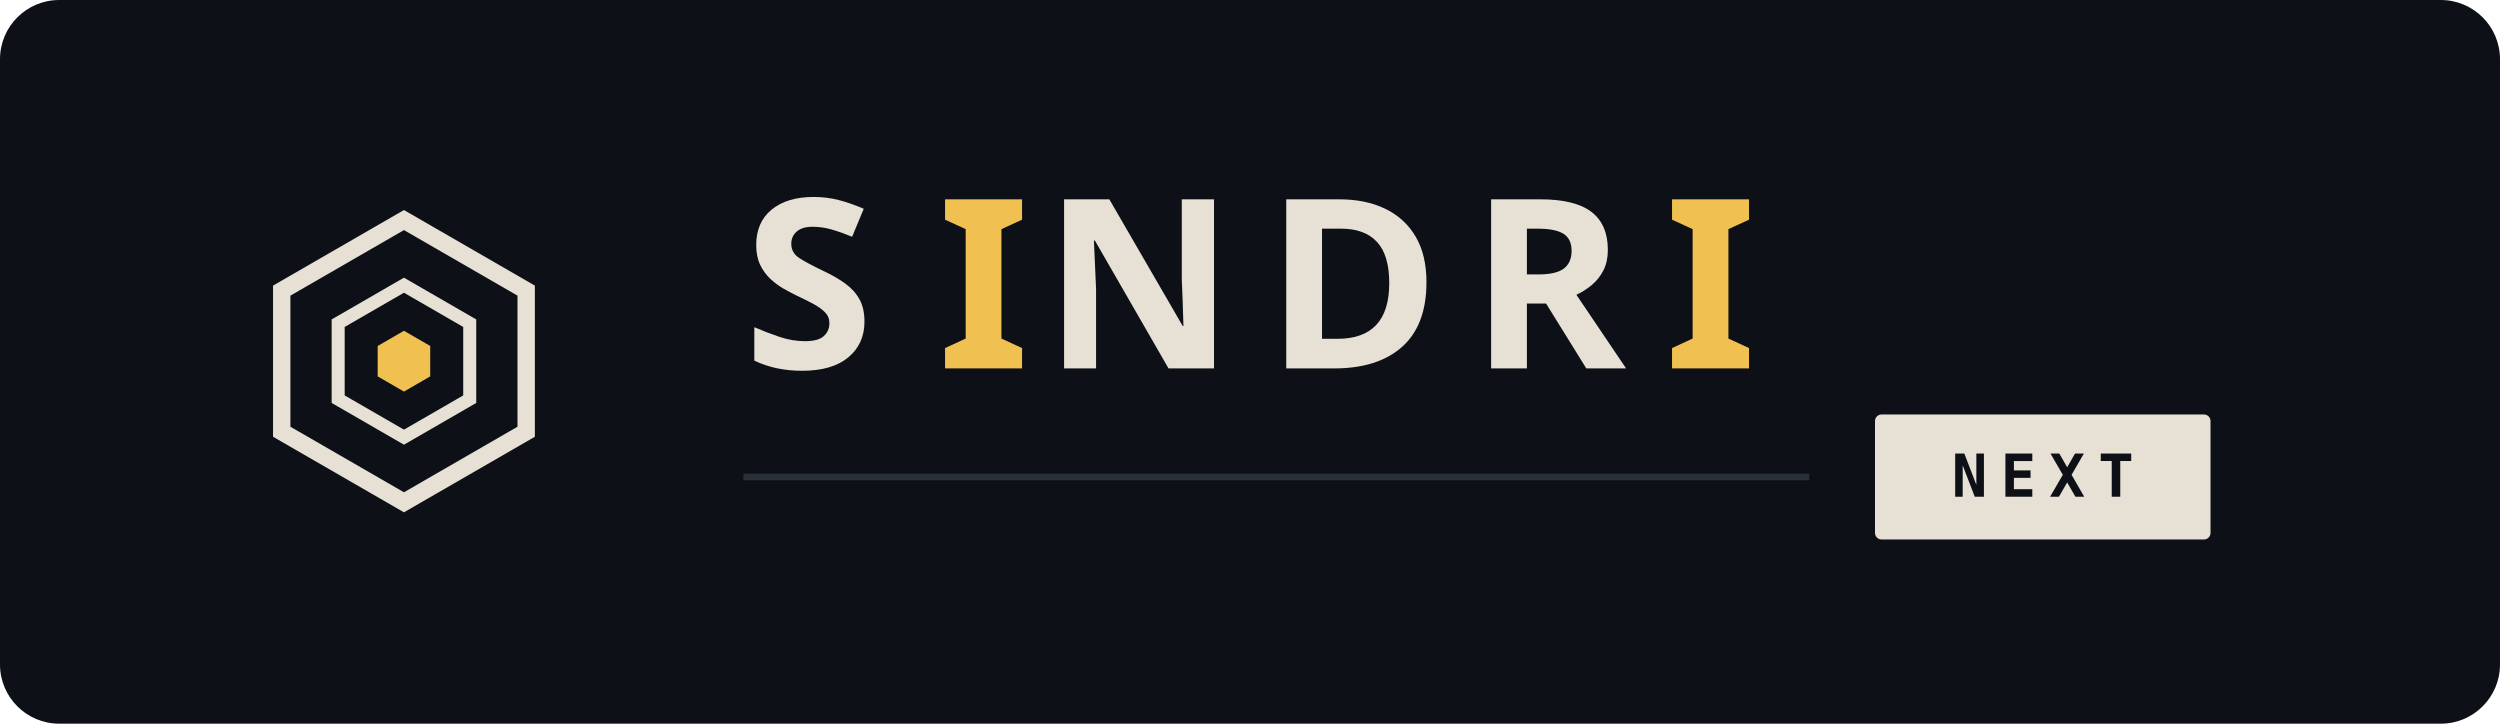
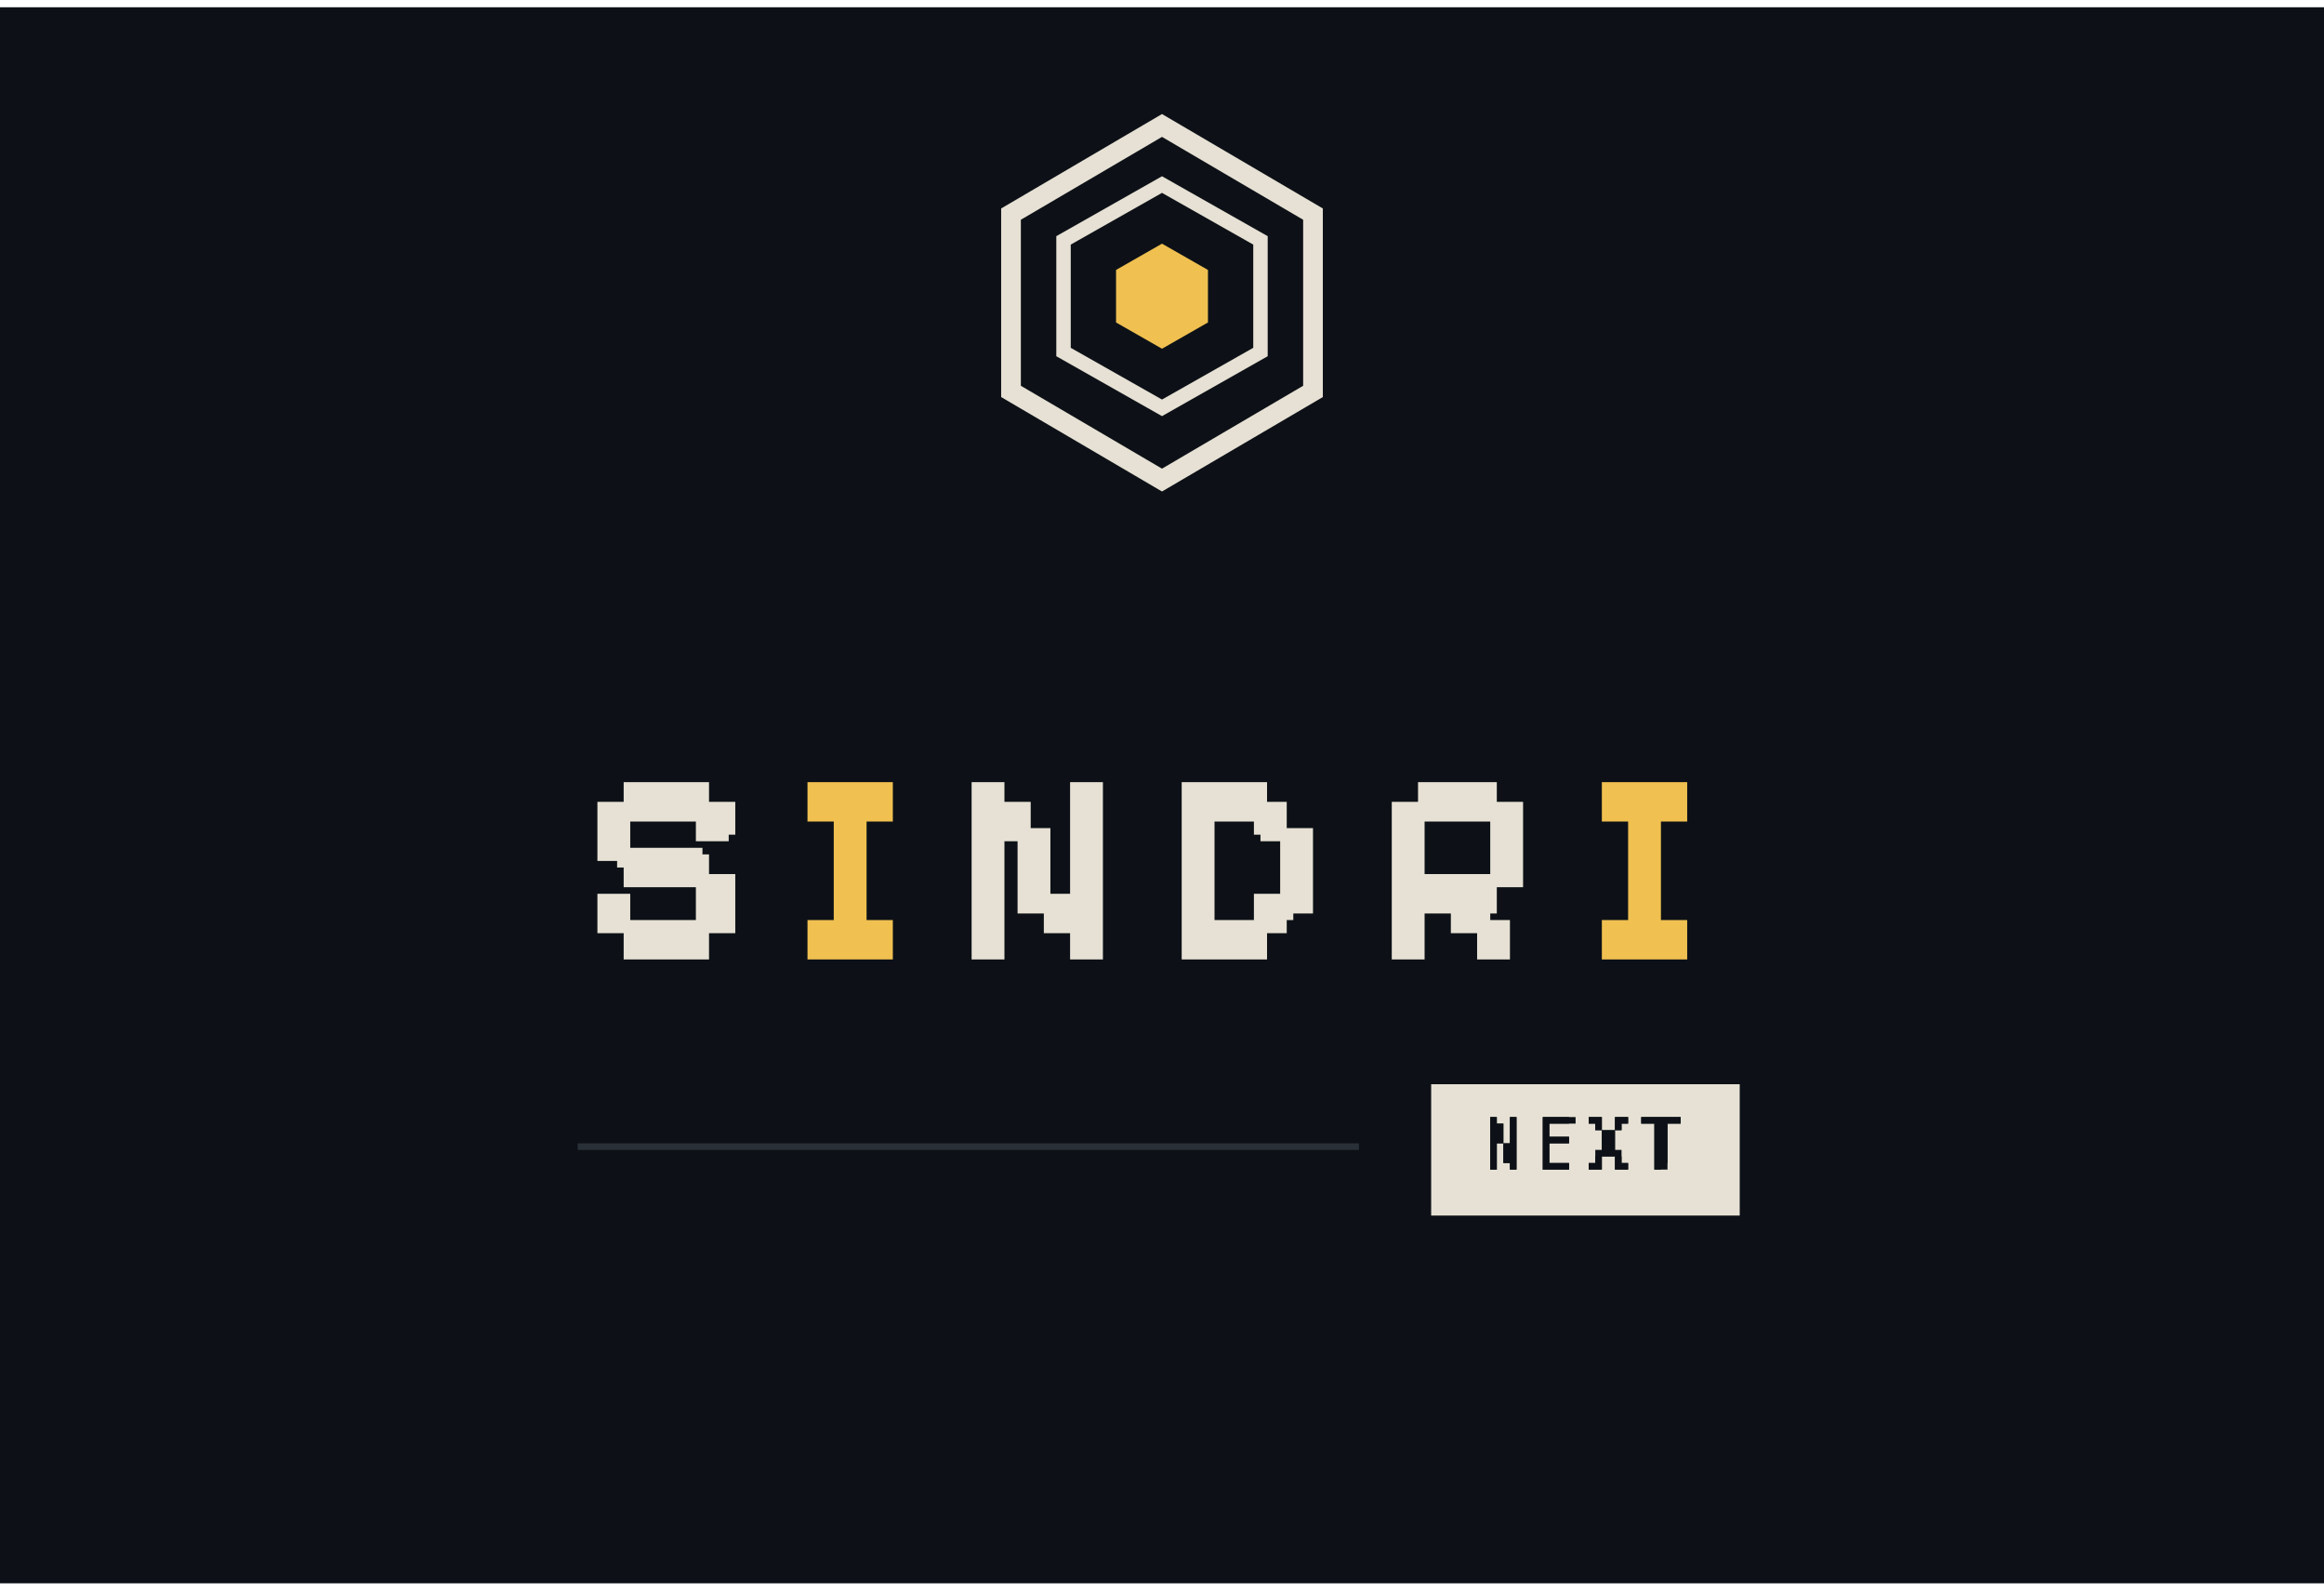
- <svg xmlns="http://www.w3.org/2000/svg" width="760" height="220" viewBox="0 0 760 220" role="img" aria-labelledby="title desc">
-   <rect width="760" height="220" rx="18" fill="#0d1117" />
-   <g transform="translate(70 57) scale(3.3)" fill="none">
-     <polygon points="16,3 27.26,9.5 27.26,22.5 16,29 4.74,22.5 4.74,9.5" stroke="#e6e1d4" stroke-width="1.6" />
-     <polygon points="16,9 22.06,12.5 22.06,19.5 16,23 9.94,19.5 9.94,12.5" stroke="#e6e1d4" stroke-width="1.2" />
-     <polygon points="16,13.2 18.42,14.6 18.42,17.4 16,18.8 13.58,17.4 13.58,14.6" fill="#f0c050" stroke="none" />
+ <svg xmlns="http://www.w3.org/2000/svg" width="760" height="520" viewBox="0 0 354 240" role="img" aria-labelledby="title desc">
+   <rect width="354" height="240" fill="#0d1117" />
+   <g fill="none">
+     <polygon points="177,18 200,31.5 200,58.5 177,72 154,58.5 154,31.5" stroke="#e6e1d4" stroke-width="3" />
+     <polygon points="177,27 192,35.5 192,52.5 177,61 162,52.5 162,35.5" stroke="#e6e1d4" stroke-width="2.2" />
+     <polygon points="177,36 184,40 184,48 177,52 170,48 170,40" fill="#f0c050" stroke="none" />
  </g>
-   <g transform="translate(226 0)">
-     <text x="0" y="112" fill="#e6e1d4" font-family="'Pixelify Sans', 'Trebuchet MS', system-ui, sans-serif" font-size="72" font-weight="700" letter-spacing="9">S</text>
-     <text x="59" y="112" fill="#f0c050" font-family="'Pixelify Sans', 'Trebuchet MS', system-ui, sans-serif" font-size="72" font-weight="700">I</text>
-     <text x="91" y="112" fill="#e6e1d4" font-family="'Pixelify Sans', 'Trebuchet MS', system-ui, sans-serif" font-size="72" font-weight="700" letter-spacing="9">NDR</text>
-     <text x="280" y="112" fill="#f0c050" font-family="'Pixelify Sans', 'Trebuchet MS', system-ui, sans-serif" font-size="72" font-weight="700">I</text>
-     <line x1="0" y1="145" x2="324" y2="145" stroke="#2a3038" stroke-width="2" />
-     <rect x="344" y="126" width="102" height="38" rx="2" fill="#e6e1d4" />
-     <text x="395" y="151" text-anchor="middle" fill="#0d1117" font-family="'JetBrains Mono', ui-monospace, SFMono-Regular, Menlo, Consolas, monospace" font-size="18" font-weight="700" letter-spacing="4">NEXT</text>
-   </g>
+   <path d="M95 118h13v1h-13zM148 118h5v1h-5zM163 118h5v1h-5zM180 118h13v1h-13zM216 118h12v1h-12zM95 119h13v1h-13zM148 119h5v1h-5zM163 119h5v1h-5zM180 119h13v1h-13zM216 119h12v1h-12zM95 120h13v1h-13zM148 120h5v1h-5zM163 120h5v1h-5zM180 120h13v1h-13zM216 120h12v1h-12zM91 121h21v1h-21zM148 121h9v1h-9zM163 121h5v1h-5zM180 121h16v1h-16zM212 121h20v1h-20zM91 122h21v1h-21zM148 122h9v1h-9zM163 122h5v1h-5zM180 122h16v1h-16zM212 122h20v1h-20zM91 123h21v1h-21zM148 123h9v1h-9zM163 123h5v1h-5zM180 123h16v1h-16zM212 123h20v1h-20zM91 124h5v1h-5zM106 124h6v1h-6zM148 124h9v1h-9zM163 124h5v1h-5zM180 124h5v1h-5zM191 124h5v1h-5zM212 124h5v1h-5zM227 124h5v1h-5zM91 125h5v1h-5zM106 125h6v1h-6zM148 125h12v1h-12zM163 125h5v1h-5zM180 125h5v1h-5zM191 125h9v1h-9zM212 125h5v1h-5zM227 125h5v1h-5zM91 126h5v1h-5zM106 126h5v1h-5zM148 126h12v1h-12zM163 126h5v1h-5zM180 126h5v1h-5zM192 126h8v1h-8zM212 126h5v1h-5zM227 126h5v1h-5zM91 127h5v1h-5zM148 127h5v1h-5zM155 127h5v1h-5zM163 127h5v1h-5zM180 127h5v1h-5zM195 127h5v1h-5zM212 127h5v1h-5zM227 127h5v1h-5zM91 128h16v1h-16zM148 128h5v1h-5zM155 128h5v1h-5zM163 128h5v1h-5zM180 128h5v1h-5zM195 128h5v1h-5zM212 128h5v1h-5zM227 128h5v1h-5zM91 129h17v1h-17zM148 129h5v1h-5zM155 129h5v1h-5zM163 129h5v1h-5zM180 129h5v1h-5zM195 129h5v1h-5zM212 129h5v1h-5zM227 129h5v1h-5zM94 130h14v1h-14zM148 130h5v1h-5zM155 130h5v1h-5zM163 130h5v1h-5zM180 130h5v1h-5zM195 130h5v1h-5zM212 130h5v1h-5zM227 130h5v1h-5zM95 131h13v1h-13zM148 131h5v1h-5zM155 131h5v1h-5zM163 131h5v1h-5zM180 131h5v1h-5zM195 131h5v1h-5zM212 131h5v1h-5zM227 131h5v1h-5zM95 132h17v1h-17zM148 132h5v1h-5zM155 132h5v1h-5zM163 132h5v1h-5zM180 132h5v1h-5zM195 132h5v1h-5zM212 132h20v1h-20zM95 133h17v1h-17zM148 133h5v1h-5zM155 133h5v1h-5zM163 133h5v1h-5zM180 133h5v1h-5zM195 133h5v1h-5zM212 133h20v1h-20zM106 134h6v1h-6zM148 134h5v1h-5zM155 134h5v1h-5zM163 134h5v1h-5zM180 134h5v1h-5zM195 134h5v1h-5zM212 134h16v1h-16zM91 135h5v1h-5zM106 135h6v1h-6zM148 135h5v1h-5zM155 135h13v1h-13zM180 135h5v1h-5zM191 135h9v1h-9zM212 135h16v1h-16zM91 136h5v1h-5zM106 136h6v1h-6zM148 136h5v1h-5zM155 136h13v1h-13zM180 136h5v1h-5zM191 136h9v1h-9zM212 136h16v1h-16zM91 137h5v1h-5zM106 137h6v1h-6zM148 137h5v1h-5zM155 137h13v1h-13zM180 137h5v1h-5zM191 137h9v1h-9zM212 137h16v1h-16zM91 138h5v1h-5zM106 138h6v1h-6zM148 138h5v1h-5zM159 138h9v1h-9zM180 138h5v1h-5zM191 138h6v1h-6zM212 138h5v1h-5zM221 138h6v1h-6zM91 139h21v1h-21zM148 139h5v1h-5zM159 139h9v1h-9zM180 139h16v1h-16zM212 139h5v1h-5zM221 139h9v1h-9zM91 140h21v1h-21zM148 140h5v1h-5zM159 140h9v1h-9zM180 140h16v1h-16zM212 140h5v1h-5zM221 140h9v1h-9zM95 141h13v1h-13zM148 141h5v1h-5zM163 141h5v1h-5zM180 141h13v1h-13zM212 141h5v1h-5zM225 141h5v1h-5zM95 142h13v1h-13zM148 142h5v1h-5zM163 142h5v1h-5zM180 142h13v1h-13zM212 142h5v1h-5zM225 142h5v1h-5zM95 143h13v1h-13zM148 143h5v1h-5zM163 143h5v1h-5zM180 143h13v1h-13zM212 143h5v1h-5zM225 143h5v1h-5zM95 144h13v1h-13zM148 144h5v1h-5zM163 144h5v1h-5zM180 144h13v1h-13zM212 144h5v1h-5zM225 144h5v1h-5z" fill="#e6e1d4" />
+   <path d="M123 118h13v1h-13zM244 118h13v1h-13zM123 119h13v1h-13zM244 119h13v1h-13zM123 120h13v1h-13zM244 120h13v1h-13zM123 121h13v1h-13zM244 121h13v1h-13zM123 122h13v1h-13zM244 122h13v1h-13zM123 123h13v1h-13zM244 123h13v1h-13zM127 124h5v1h-5zM248 124h5v1h-5zM127 125h5v1h-5zM248 125h5v1h-5zM127 126h5v1h-5zM248 126h5v1h-5zM127 127h5v1h-5zM248 127h5v1h-5zM127 128h5v1h-5zM248 128h5v1h-5zM127 129h5v1h-5zM248 129h5v1h-5zM127 130h5v1h-5zM248 130h5v1h-5zM127 131h5v1h-5zM248 131h5v1h-5zM127 132h5v1h-5zM248 132h5v1h-5zM127 133h5v1h-5zM248 133h5v1h-5zM127 134h5v1h-5zM248 134h5v1h-5zM127 135h5v1h-5zM248 135h5v1h-5zM127 136h5v1h-5zM248 136h5v1h-5zM127 137h5v1h-5zM248 137h5v1h-5zM127 138h5v1h-5zM248 138h5v1h-5zM123 139h13v1h-13zM244 139h13v1h-13zM123 140h13v1h-13zM244 140h13v1h-13zM123 141h13v1h-13zM244 141h13v1h-13zM123 142h13v1h-13zM244 142h13v1h-13zM123 143h13v1h-13zM244 143h13v1h-13zM123 144h13v1h-13zM244 144h13v1h-13z" fill="#f0c050" />
+   <path d="M88 173h119v1h-119z" fill="#2a3038" />
+   <path d="M218 164h47v1h-47zM218 165h47v1h-47zM218 166h47v1h-47zM218 167h47v1h-47zM218 168h47v1h-47zM218 169h9v1h-9zM228 169h2v1h-2zM231 169h4v1h-4zM240 169h2v1h-2zM244 169h2v1h-2zM248 169h2v1h-2zM256 169h9v1h-9zM218 170h9v1h-9zM229 170h1v1h-1zM231 170h4v1h-4zM236 170h7v1h-7zM244 170h2v1h-2zM247 170h5v1h-5zM254 170h11v1h-11zM218 171h9v1h-9zM229 171h1v1h-1zM231 171h4v1h-4zM236 171h8v1h-8zM246 171h6v1h-6zM254 171h11v1h-11zM218 172h9v1h-9zM229 172h1v1h-1zM231 172h4v1h-4zM239 172h5v1h-5zM246 172h6v1h-6zM254 172h11v1h-11zM218 173h9v1h-9zM228 173h1v1h-1zM231 173h4v1h-4zM236 173h8v1h-8zM246 173h6v1h-6zM254 173h11v1h-11zM218 174h9v1h-9zM228 174h1v1h-1zM231 174h4v1h-4zM236 174h7v1h-7zM247 174h5v1h-5zM254 174h11v1h-11zM218 175h9v1h-9zM228 175h1v1h-1zM231 175h4v1h-4zM236 175h7v1h-7zM244 175h2v1h-2zM247 175h5v1h-5zM254 175h11v1h-11zM218 176h9v1h-9zM228 176h2v1h-2zM231 176h4v1h-4zM239 176h3v1h-3zM244 176h2v1h-2zM248 176h4v1h-4zM254 176h11v1h-11zM218 177h47v1h-47zM218 178h47v1h-47zM218 179h47v1h-47zM218 180h47v1h-47zM218 181h47v1h-47zM218 182h47v1h-47zM218 183h47v1h-47z" fill="#e6e1d4" />
+   <path d="M227 169h1v1h-1zM230 169h1v1h-1zM235 169h4v1h-4zM242 169h2v1h-2zM246 169h2v1h-2zM250 169h6v1h-6zM227 170h2v1h-2zM230 170h1v1h-1zM235 170h1v1h-1zM243 170h1v1h-1zM246 170h1v1h-1zM252 170h2v1h-2zM227 171h2v1h-2zM230 171h1v1h-1zM235 171h1v1h-1zM244 171h2v1h-2zM252 171h2v1h-2zM227 172h2v1h-2zM230 172h1v1h-1zM235 172h4v1h-4zM244 172h2v1h-2zM252 172h2v1h-2zM227 173h1v1h-1zM229 173h2v1h-2zM235 173h1v1h-1zM244 173h2v1h-2zM252 173h2v1h-2zM227 174h1v1h-1zM229 174h2v1h-2zM235 174h1v1h-1zM244 174h2v1h-2zM252 174h2v1h-2zM227 175h1v1h-1zM229 175h2v1h-2zM235 175h1v1h-1zM243 175h1v1h-1zM246 175h1v1h-1zM252 175h2v1h-2zM227 176h1v1h-1zM230 176h1v1h-1zM235 176h4v1h-4zM242 176h2v1h-2zM246 176h2v1h-2zM252 176h1v1h-1z" fill="#0d1117" />
</svg>
